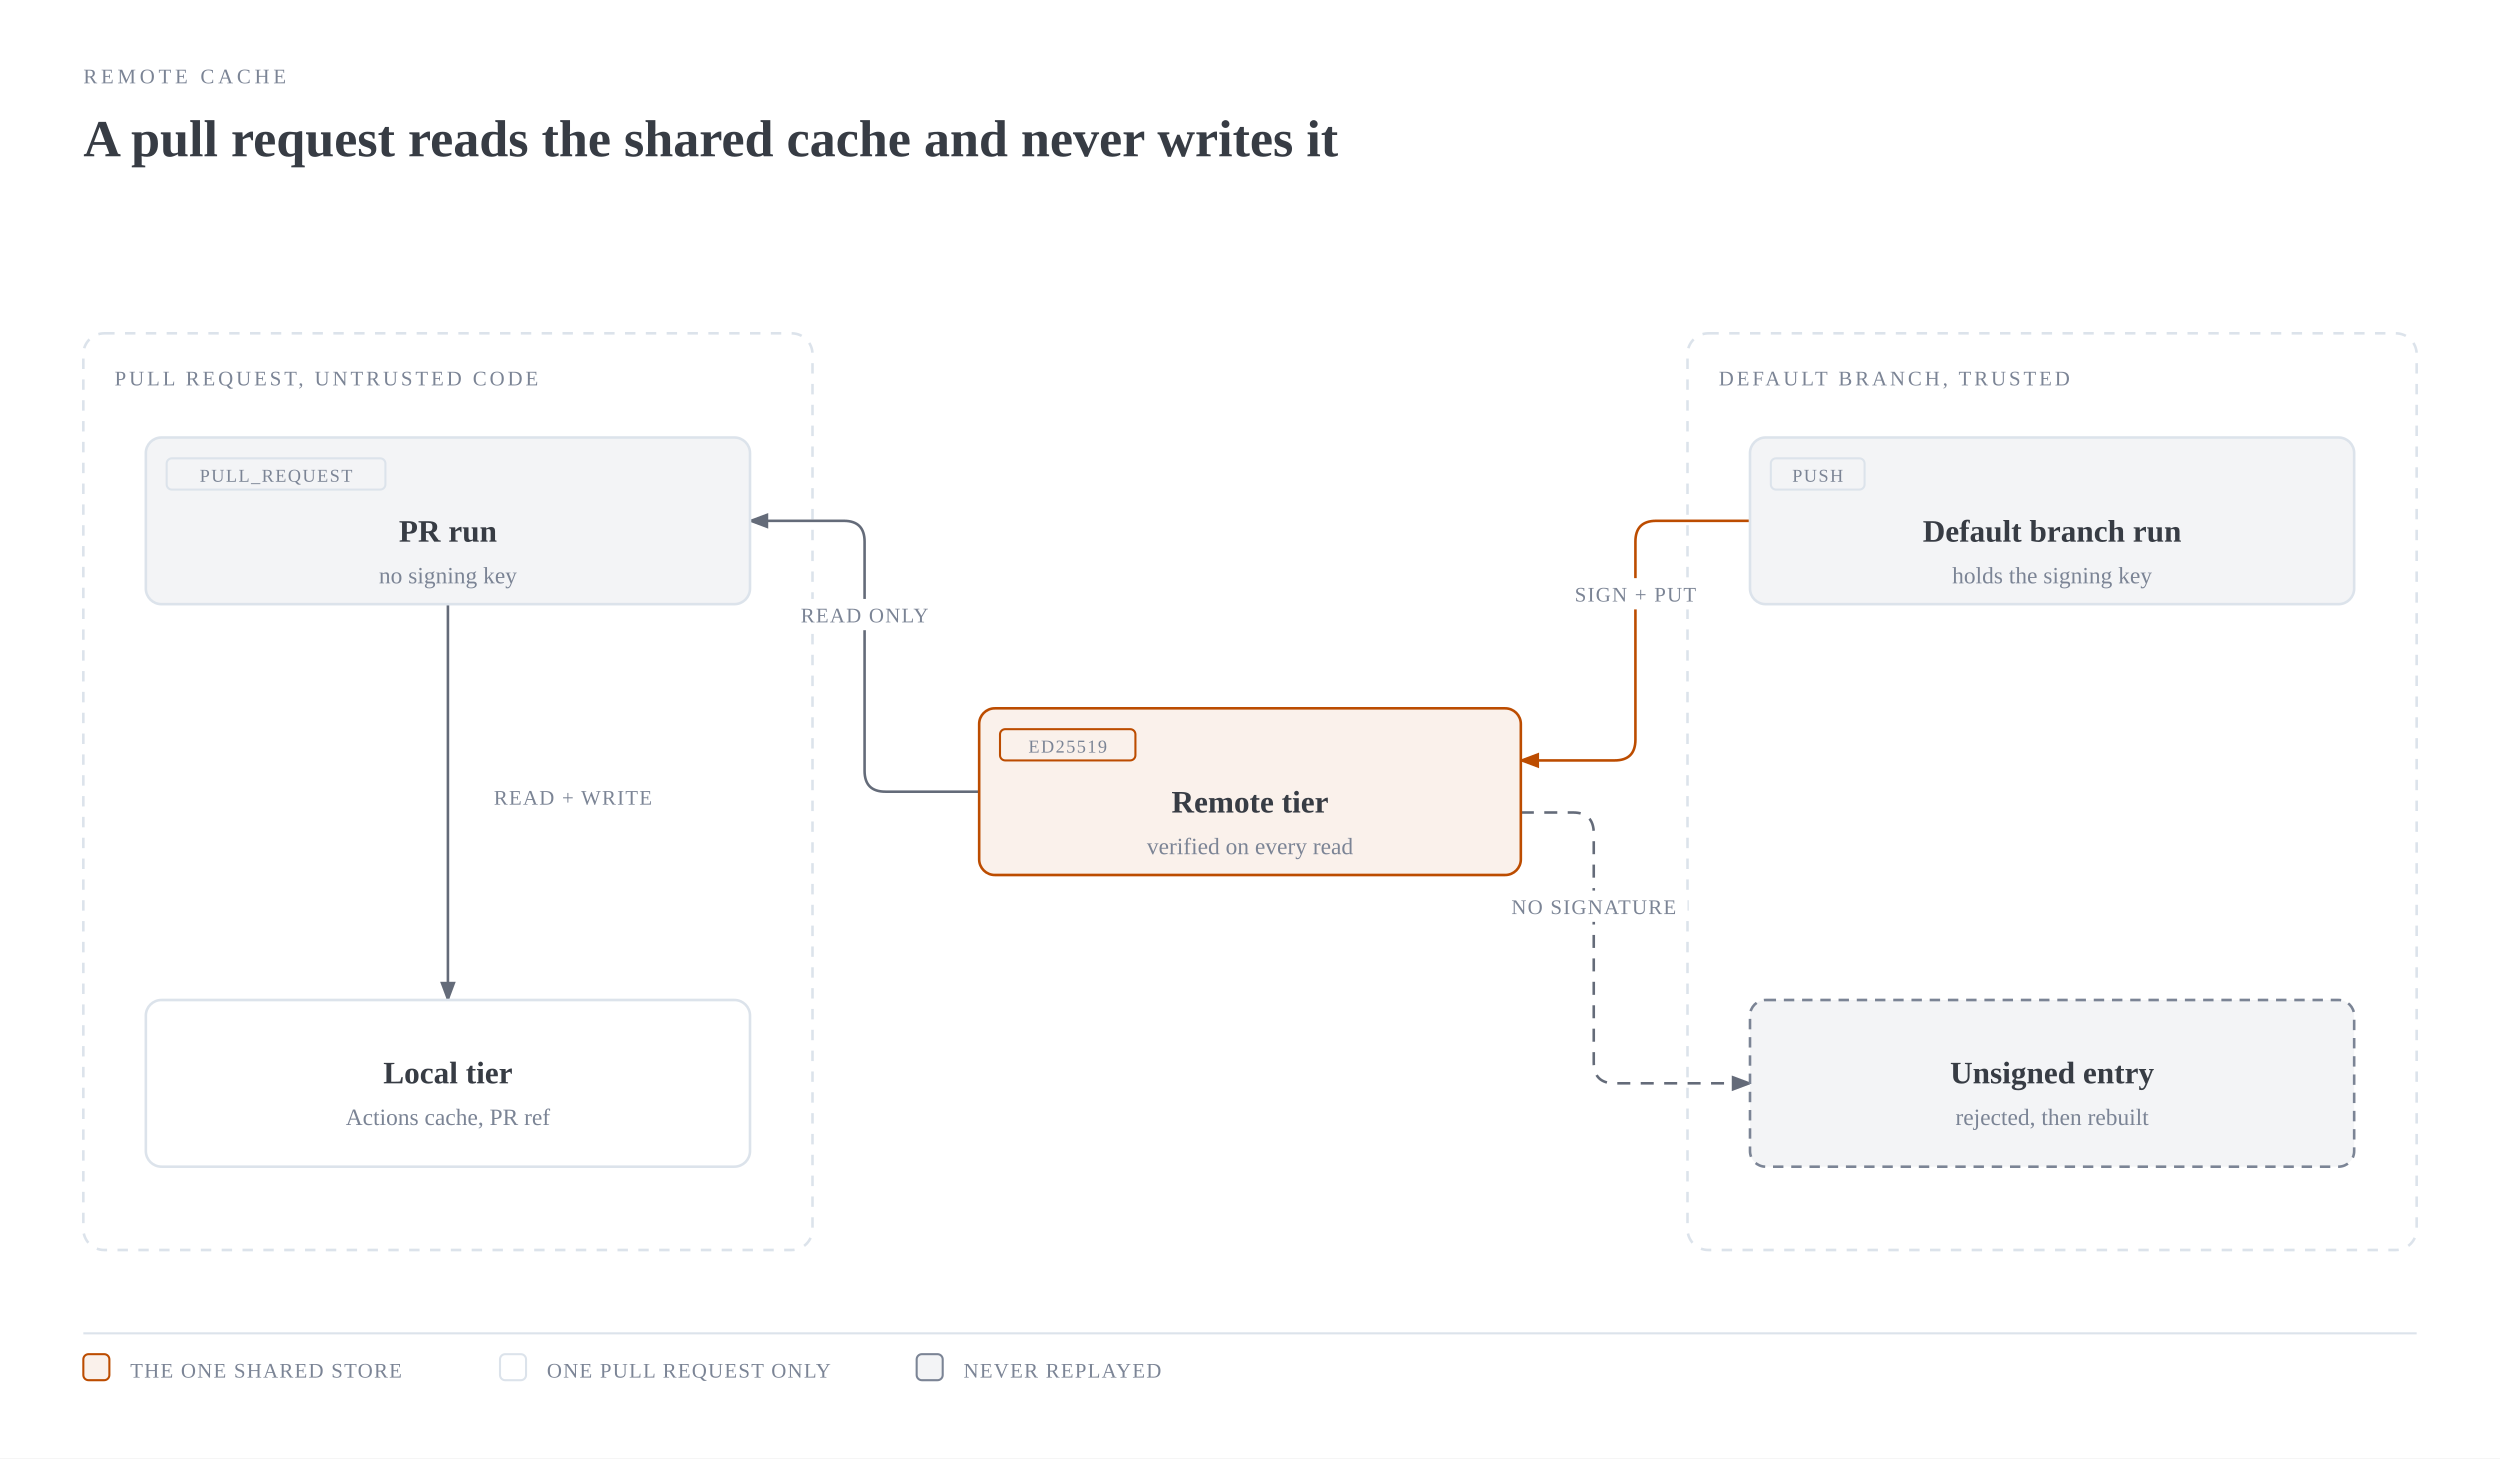
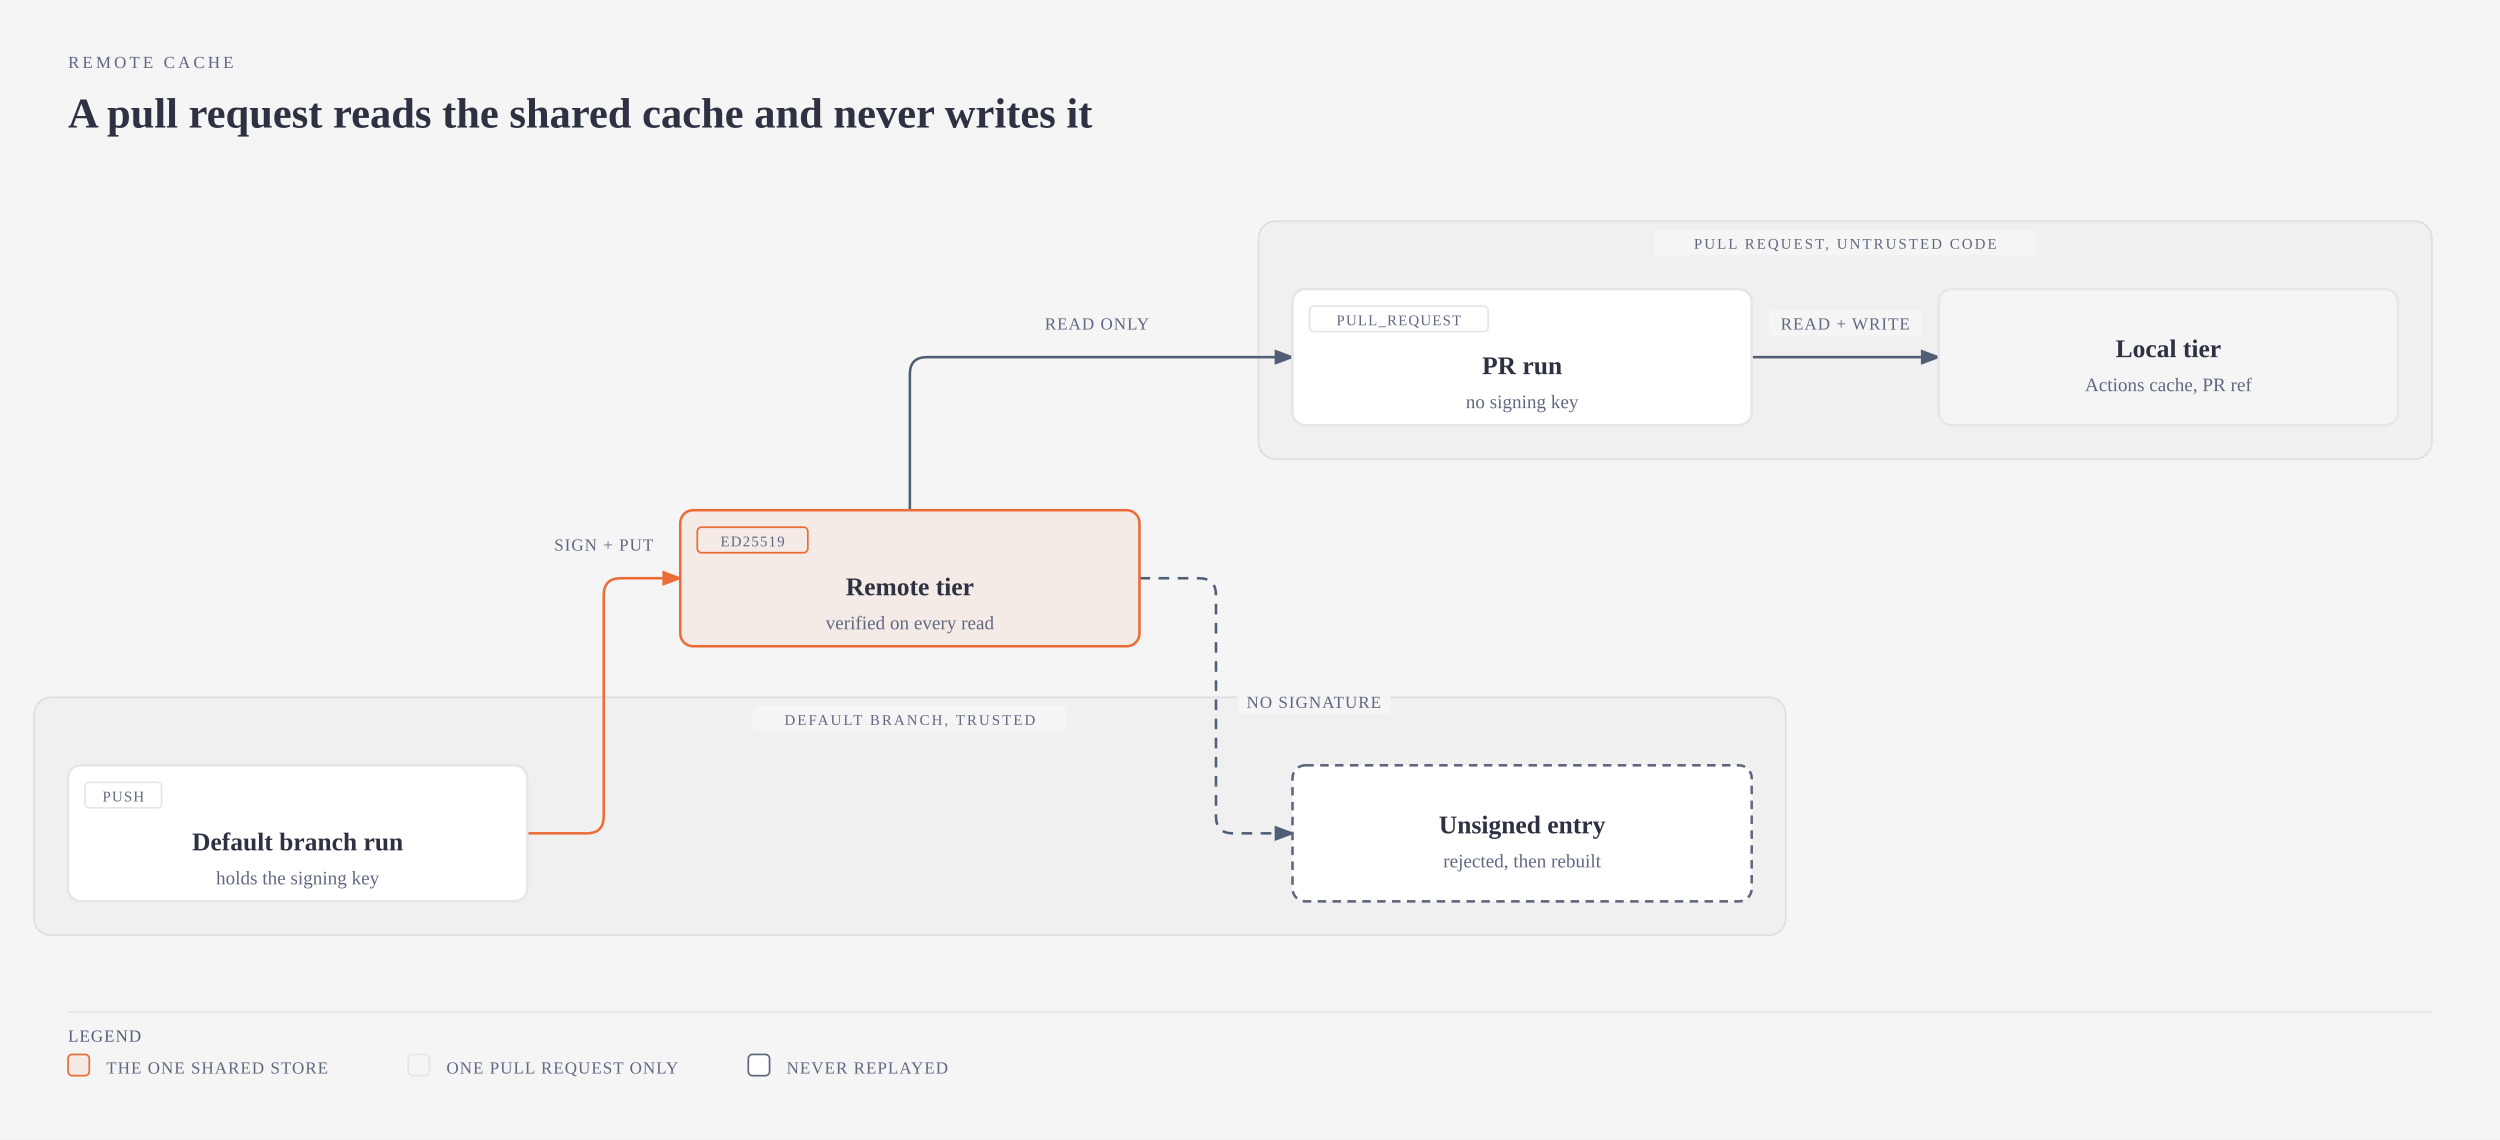
- <svg xmlns="http://www.w3.org/2000/svg" viewBox="0 0 960 560" width="960" height="560" role="img" aria-labelledby="cache-trust-title cache-trust-desc" class="magus-diagram">
+ <svg xmlns="http://www.w3.org/2000/svg" viewBox="0 0 1176 536" width="1176" height="536" role="img" aria-labelledby="cache-trust-title cache-trust-desc" class="magus-diagram">
  <defs>
    <marker id="cache-trust-arrow-default" markerWidth="8" markerHeight="6" refX="7" refY="3" orient="auto">
-       <polygon points="0 0, 8 3, 0 6" fill="#646b79" />
+       <polygon points="0 0, 8 3, 0 6" fill="#4f5d75" />
    </marker>
    <marker id="cache-trust-arrow-accent" markerWidth="8" markerHeight="6" refX="7" refY="3" orient="auto">
-       <polygon points="0 0, 8 3, 0 6" fill="#bc4c00" />
+       <polygon points="0 0, 8 3, 0 6" fill="#eb6c36" />
    </marker>
    <marker id="cache-trust-arrow-link" markerWidth="8" markerHeight="6" refX="7" refY="3" orient="auto">
      <polygon points="0 0, 8 3, 0 6" fill="#2e5aa8" />
    </marker>
  </defs>
-   <rect width="100%" height="100%" fill="#ffffff" />
-   <text x="32" y="32" fill="#7b8495" font-size="8" font-family="var(--pico-font-family-monospace, monospace)" style="font-variant-ligatures:none" letter-spacing="0.18em">REMOTE CACHE</text>
-   <text x="32" y="60" fill="#373c44" font-size="20" font-weight="600" font-family="var(--pico-font-family, sans-serif)">A pull request reads the shared cache and never writes it</text>
+   <rect width="100%" height="100%" fill="#f5f5f5" />
+   <text x="32" y="32" fill="#5f6780" font-size="8" font-family="var(--pico-font-family-monospace, monospace)" style="font-variant-ligatures:none" letter-spacing="0.18em">REMOTE CACHE</text>
+   <text x="32" y="60" fill="#2d3142" font-size="20" font-weight="600" font-family="var(--pico-font-family, sans-serif)">A pull request reads the shared cache and never writes it</text>
  <g transform="translate(0,40)">
-     <rect x="32" y="88" width="280" height="352" rx="8" fill="none" stroke="#dce3eb" stroke-width="1" stroke-dasharray="4,4" />
-     <text x="44" y="108" fill="#7b8495" font-size="8" font-family="var(--pico-font-family-monospace, monospace)" style="font-variant-ligatures:none" letter-spacing="0.14em">PULL REQUEST, UNTRUSTED CODE</text>
-     <rect x="648" y="88" width="280" height="352" rx="8" fill="none" stroke="#dce3eb" stroke-width="1" stroke-dasharray="4,4" />
-     <text x="660" y="108" fill="#7b8495" font-size="8" font-family="var(--pico-font-family-monospace, monospace)" style="font-variant-ligatures:none" letter-spacing="0.14em">DEFAULT BRANCH, TRUSTED</text>
-     <path d="M 172 192 L 172 344" fill="none" stroke="#646b79" stroke-width="1" marker-end="url(#cache-trust-arrow-default)" />
-     <path d="M 376 264 L 340 264 Q 332 264 332 256 L 332 168 Q 332 160 324 160 L 288 160" fill="none" stroke="#646b79" stroke-width="1" marker-end="url(#cache-trust-arrow-default)" />
-     <path d="M 672 160 L 636 160 Q 628 160 628 168 L 628 244 Q 628 252 620 252 L 584 252" fill="none" stroke="#bc4c00" stroke-width="1" marker-end="url(#cache-trust-arrow-accent)" />
-     <path d="M 584 272 L 604 272 Q 612 272 612 280 L 612 368 Q 612 376 620 376 L 672 376" fill="none" stroke="#646b79" stroke-width="1" stroke-dasharray="5,4" marker-end="url(#cache-trust-arrow-default)" />
-     <rect x="184" y="260" width="72" height="12" rx="2" fill="#ffffff" />
-     <text x="220" y="269" fill="#7b8495" font-size="8" font-family="var(--pico-font-family-monospace, monospace)" style="font-variant-ligatures:none" text-anchor="middle" letter-spacing="0.06em">READ + WRITE</text>
-     <rect x="304" y="190" width="56" height="12" rx="2" fill="#ffffff" />
-     <text x="332" y="199" fill="#7b8495" font-size="8" font-family="var(--pico-font-family-monospace, monospace)" style="font-variant-ligatures:none" text-anchor="middle" letter-spacing="0.06em">READ ONLY</text>
-     <rect x="598" y="182" width="60" height="12" rx="2" fill="#ffffff" />
-     <text x="628" y="191" fill="#7b8495" font-size="8" font-family="var(--pico-font-family-monospace, monospace)" style="font-variant-ligatures:none" text-anchor="middle" letter-spacing="0.06em">SIGN + PUT</text>
-     <rect x="576" y="302" width="72" height="12" rx="2" fill="#ffffff" />
-     <text x="612" y="311" fill="#7b8495" font-size="8" font-family="var(--pico-font-family-monospace, monospace)" style="font-variant-ligatures:none" text-anchor="middle" letter-spacing="0.06em">NO SIGNATURE</text>
-     <rect x="56" y="128" width="232" height="64" rx="6" fill="#ffffff" />
-     <rect x="56" y="128" width="232" height="64" rx="6" fill="#f3f4f6" stroke="#dce3eb" stroke-width="1" />
-     <rect x="64" y="136" width="84" height="12" rx="2" fill="none" stroke="#dce3eb" stroke-width="0.8" />
-     <text x="106" y="145" fill="#7b8495" font-size="7" font-family="var(--pico-font-family-monospace, monospace)" style="font-variant-ligatures:none" text-anchor="middle" letter-spacing="0.08em">PULL_REQUEST</text>
-     <text x="172" y="168" fill="#373c44" font-size="12" font-weight="600" font-family="var(--pico-font-family, sans-serif)" text-anchor="middle">PR run</text>
-     <text x="172" y="184" fill="#7b8495" font-size="9" font-family="var(--pico-font-family-monospace, monospace)" style="font-variant-ligatures:none" text-anchor="middle">no signing key</text>
-     <rect x="56" y="344" width="232" height="64" rx="6" fill="#ffffff" />
-     <rect x="56" y="344" width="232" height="64" rx="6" fill="#ffffff" stroke="#dce3eb" stroke-width="1" />
-     <text x="172" y="376" fill="#373c44" font-size="12" font-weight="600" font-family="var(--pico-font-family, sans-serif)" text-anchor="middle">Local tier</text>
-     <text x="172" y="392" fill="#7b8495" font-size="9" font-family="var(--pico-font-family-monospace, monospace)" style="font-variant-ligatures:none" text-anchor="middle">Actions cache, PR ref</text>
-     <rect x="376" y="232" width="208" height="64" rx="6" fill="#ffffff" />
-     <rect x="376" y="232" width="208" height="64" rx="6" fill="rgba(188,76,0,0.08)" stroke="#bc4c00" stroke-width="1" />
-     <rect x="384" y="240" width="52" height="12" rx="2" fill="none" stroke="#bc4c00" stroke-width="0.8" />
-     <text x="410" y="249" fill="#7b8495" font-size="7" font-family="var(--pico-font-family-monospace, monospace)" style="font-variant-ligatures:none" text-anchor="middle" letter-spacing="0.08em">ED25519</text>
-     <text x="480" y="272" fill="#373c44" font-size="12" font-weight="600" font-family="var(--pico-font-family, sans-serif)" text-anchor="middle">Remote tier</text>
-     <text x="480" y="288" fill="#7b8495" font-size="9" font-family="var(--pico-font-family-monospace, monospace)" style="font-variant-ligatures:none" text-anchor="middle">verified on every read</text>
-     <rect x="672" y="128" width="232" height="64" rx="6" fill="#ffffff" />
-     <rect x="672" y="128" width="232" height="64" rx="6" fill="#f3f4f6" stroke="#dce3eb" stroke-width="1" />
-     <rect x="680" y="136" width="36" height="12" rx="2" fill="none" stroke="#dce3eb" stroke-width="0.8" />
-     <text x="698" y="145" fill="#7b8495" font-size="7" font-family="var(--pico-font-family-monospace, monospace)" style="font-variant-ligatures:none" text-anchor="middle" letter-spacing="0.08em">PUSH</text>
-     <text x="788" y="168" fill="#373c44" font-size="12" font-weight="600" font-family="var(--pico-font-family, sans-serif)" text-anchor="middle">Default branch run</text>
-     <text x="788" y="184" fill="#7b8495" font-size="9" font-family="var(--pico-font-family-monospace, monospace)" style="font-variant-ligatures:none" text-anchor="middle">holds the signing key</text>
-     <rect x="672" y="344" width="232" height="64" rx="6" fill="#ffffff" />
-     <rect x="672" y="344" width="232" height="64" rx="6" fill="#f3f4f6" stroke="#7b8495" stroke-width="1" stroke-dasharray="4,3" />
-     <text x="788" y="376" fill="#373c44" font-size="12" font-weight="600" font-family="var(--pico-font-family, sans-serif)" text-anchor="middle">Unsigned entry</text>
-     <text x="788" y="392" fill="#7b8495" font-size="9" font-family="var(--pico-font-family-monospace, monospace)" style="font-variant-ligatures:none" text-anchor="middle">rejected, then rebuilt</text>
-     <line x1="32" y1="472" x2="928" y2="472" stroke="#dce3eb" stroke-width="0.8" />
-     <rect x="32" y="480" width="10" height="10" rx="2" fill="rgba(188,76,0,0.08)" stroke="#bc4c00" stroke-width="0.8" />
-     <text x="50" y="489" fill="#7b8495" font-size="8" font-family="var(--pico-font-family-monospace, monospace)" style="font-variant-ligatures:none" letter-spacing="0.06em">THE ONE SHARED STORE</text>
-     <rect x="192" y="480" width="10" height="10" rx="2" fill="#ffffff" stroke="#dce3eb" stroke-width="0.8" />
-     <text x="210" y="489" fill="#7b8495" font-size="8" font-family="var(--pico-font-family-monospace, monospace)" style="font-variant-ligatures:none" letter-spacing="0.06em">ONE PULL REQUEST ONLY</text>
-     <rect x="352" y="480" width="10" height="10" rx="2" fill="#f3f4f6" stroke="#7b8495" stroke-width="0.8" />
-     <text x="370" y="489" fill="#7b8495" font-size="8" font-family="var(--pico-font-family-monospace, monospace)" style="font-variant-ligatures:none" letter-spacing="0.06em">NEVER REPLAYED</text>
+     <rect x="592" y="64" width="552" height="112" rx="8" fill="#2d3142" fill-opacity="0.02" stroke="#2d3142" stroke-opacity="0.1" stroke-width="0.8" />
+     <rect x="778" y="68" width="180" height="12" rx="2" fill="#f5f5f5" />
+     <text x="868" y="77" fill="#5f6780" font-size="7" font-family="var(--pico-font-family-monospace, monospace)" style="font-variant-ligatures:none" text-anchor="middle" letter-spacing="0.14em">PULL REQUEST, UNTRUSTED CODE</text>
+     <rect x="16" y="288" width="824" height="112" rx="8" fill="#2d3142" fill-opacity="0.02" stroke="#2d3142" stroke-opacity="0.1" stroke-width="0.8" />
+     <rect x="354" y="292" width="148" height="12" rx="2" fill="#f5f5f5" />
+     <text x="428" y="301" fill="#5f6780" font-size="7" font-family="var(--pico-font-family-monospace, monospace)" style="font-variant-ligatures:none" text-anchor="middle" letter-spacing="0.14em">DEFAULT BRANCH, TRUSTED</text>
+     <path data-edge="external:PR run-&gt;external:Local tier" id="cache-trust-edge-external_3aPR_20run-external_3aLocal_20tier" d="M 824 128 L 912 128" fill="none" stroke="#4f5d75" stroke-width="1.2" marker-end="url(#cache-trust-arrow-default)" />
+     <path data-edge="internal/cache-&gt;external:PR run" id="cache-trust-edge-internal_2fcache-external_3aPR_20run" d="M 428 200 L 428 136 Q 428 128 436 128 L 608 128" fill="none" stroke="#4f5d75" stroke-width="1.2" marker-end="url(#cache-trust-arrow-default)" />
+     <path data-edge="internal/cache-&gt;external:Unsigned entry" id="cache-trust-edge-internal_2fcache-external_3aUnsigned_20entry" d="M 536 232 L 564 232 Q 572 232 572 240 L 572 344 Q 572 352 580 352 L 608 352" fill="none" stroke="#4f5d75" stroke-width="1.2" stroke-dasharray="5,4" marker-end="url(#cache-trust-arrow-default)" />
+     <path data-edge="external:Default branch run-&gt;internal/cache" id="cache-trust-edge-external_3aDefault_20branch_20run-internal_2fcache" d="M 248 352 L 276 352 Q 284 352 284 344 L 284 240 Q 284 232 292 232 L 320 232" fill="none" stroke="#eb6c36" stroke-width="1.2" marker-end="url(#cache-trust-arrow-accent)" />
+     <rect x="832" y="106" width="72" height="12" rx="2" fill="#f5f5f5" />
+     <text x="868" y="115" fill="#5f6780" font-size="8" font-family="var(--pico-font-family-monospace, monospace)" style="font-variant-ligatures:none" text-anchor="middle" letter-spacing="0.06em">READ + WRITE</text>
+     <rect x="488" y="106" width="56" height="12" rx="2" fill="#f5f5f5" />
+     <text x="516" y="115" fill="#5f6780" font-size="8" font-family="var(--pico-font-family-monospace, monospace)" style="font-variant-ligatures:none" text-anchor="middle" letter-spacing="0.06em">READ ONLY</text>
+     <rect x="582" y="284" width="72" height="12" rx="2" fill="#f5f5f5" />
+     <text x="618" y="293" fill="#5f6780" font-size="8" font-family="var(--pico-font-family-monospace, monospace)" style="font-variant-ligatures:none" text-anchor="middle" letter-spacing="0.06em">NO SIGNATURE</text>
+     <rect x="254" y="210" width="60" height="12" rx="2" fill="#f5f5f5" />
+     <text x="284" y="219" fill="#5f6780" font-size="8" font-family="var(--pico-font-family-monospace, monospace)" style="font-variant-ligatures:none" text-anchor="middle" letter-spacing="0.06em">SIGN + PUT</text>
+     <g data-node="external:PR run">
+       <rect x="608" y="96" width="216" height="64" rx="6" fill="#f5f5f5" />
+       <rect x="608" y="96" width="216" height="64" rx="6" fill="#ffffff" stroke="#e6e6e8" stroke-width="1.2" />
+       <rect x="616" y="104" width="84" height="12" rx="2" fill="none" stroke="#e6e6e8" stroke-width="0.8" />
+       <text x="658" y="113" fill="#5f6780" font-size="7" font-family="var(--pico-font-family-monospace, monospace)" style="font-variant-ligatures:none" text-anchor="middle" letter-spacing="0.08em">PULL_REQUEST</text>
+       <text x="716" y="136" fill="#2d3142" font-size="12" font-weight="600" font-family="var(--pico-font-family, sans-serif)" text-anchor="middle">PR run</text>
+       <text x="716" y="152" fill="#5f6780" font-size="9" font-family="var(--pico-font-family-monospace, monospace)" style="font-variant-ligatures:none" text-anchor="middle">no signing key</text>
+     </g>
+     <g data-node="external:Local tier">
+       <rect x="912" y="96" width="216" height="64" rx="6" fill="#f5f5f5" />
+       <rect x="912" y="96" width="216" height="64" rx="6" fill="#f5f5f5" stroke="#e6e6e8" stroke-width="1.2" />
+       <text x="1020" y="128" fill="#2d3142" font-size="12" font-weight="600" font-family="var(--pico-font-family, sans-serif)" text-anchor="middle">Local tier</text>
+       <text x="1020" y="144" fill="#5f6780" font-size="9" font-family="var(--pico-font-family-monospace, monospace)" style="font-variant-ligatures:none" text-anchor="middle">Actions cache, PR ref</text>
+     </g>
+     <g data-node="internal/cache" data-anchor="internal/cache">
+       <rect x="320" y="200" width="216" height="64" rx="6" fill="#f5f5f5" />
+       <rect x="320" y="200" width="216" height="64" rx="6" fill="#f4eae6" stroke="#eb6c36" stroke-width="1.2" />
+       <rect x="328" y="208" width="52" height="12" rx="2" fill="none" stroke="#eb6c36" stroke-width="0.8" />
+       <text x="354" y="217" fill="#5f6780" font-size="7" font-family="var(--pico-font-family-monospace, monospace)" style="font-variant-ligatures:none" text-anchor="middle" letter-spacing="0.08em">ED25519</text>
+       <text x="428" y="240" fill="#2d3142" font-size="12" font-weight="600" font-family="var(--pico-font-family, sans-serif)" text-anchor="middle">Remote tier</text>
+       <text x="428" y="256" fill="#5f6780" font-size="9" font-family="var(--pico-font-family-monospace, monospace)" style="font-variant-ligatures:none" text-anchor="middle">verified on every read</text>
+     </g>
+     <g data-node="external:Default branch run">
+       <rect x="32" y="320" width="216" height="64" rx="6" fill="#f5f5f5" />
+       <rect x="32" y="320" width="216" height="64" rx="6" fill="#ffffff" stroke="#e6e6e8" stroke-width="1.2" />
+       <rect x="40" y="328" width="36" height="12" rx="2" fill="none" stroke="#e6e6e8" stroke-width="0.8" />
+       <text x="58" y="337" fill="#5f6780" font-size="7" font-family="var(--pico-font-family-monospace, monospace)" style="font-variant-ligatures:none" text-anchor="middle" letter-spacing="0.08em">PUSH</text>
+       <text x="140" y="360" fill="#2d3142" font-size="12" font-weight="600" font-family="var(--pico-font-family, sans-serif)" text-anchor="middle">Default branch run</text>
+       <text x="140" y="376" fill="#5f6780" font-size="9" font-family="var(--pico-font-family-monospace, monospace)" style="font-variant-ligatures:none" text-anchor="middle">holds the signing key</text>
+     </g>
+     <g data-node="external:Unsigned entry">
+       <rect x="608" y="320" width="216" height="64" rx="6" fill="#f5f5f5" />
+       <rect x="608" y="320" width="216" height="64" rx="6" fill="#ffffff" stroke="#5f6780" stroke-width="1.2" stroke-dasharray="4,3" />
+       <text x="716" y="352" fill="#2d3142" font-size="12" font-weight="600" font-family="var(--pico-font-family, sans-serif)" text-anchor="middle">Unsigned entry</text>
+       <text x="716" y="368" fill="#5f6780" font-size="9" font-family="var(--pico-font-family-monospace, monospace)" style="font-variant-ligatures:none" text-anchor="middle">rejected, then rebuilt</text>
+     </g>
+     <line x1="32" y1="436" x2="1144" y2="436" stroke="#e6e6e8" stroke-width="0.8" />
+     <text x="32" y="450" fill="#4f5d75" font-size="8" font-family="var(--pico-font-family-monospace, monospace)" style="font-variant-ligatures:none" letter-spacing="0.06em">LEGEND</text>
+     <rect x="32" y="456" width="10" height="10" rx="2" fill="#f4eae6" stroke="#eb6c36" stroke-width="0.8" />
+     <text x="50" y="465" fill="#5f6780" font-size="8" font-family="var(--pico-font-family-monospace, monospace)" style="font-variant-ligatures:none" letter-spacing="0.06em">THE ONE SHARED STORE</text>
+     <rect x="192" y="456" width="10" height="10" rx="2" fill="#f5f5f5" stroke="#e6e6e8" stroke-width="0.8" />
+     <text x="210" y="465" fill="#5f6780" font-size="8" font-family="var(--pico-font-family-monospace, monospace)" style="font-variant-ligatures:none" letter-spacing="0.06em">ONE PULL REQUEST ONLY</text>
+     <rect x="352" y="456" width="10" height="10" rx="2" fill="#ffffff" stroke="#5f6780" stroke-width="0.8" />
+     <text x="370" y="465" fill="#5f6780" font-size="8" font-family="var(--pico-font-family-monospace, monospace)" style="font-variant-ligatures:none" letter-spacing="0.06em">NEVER REPLAYED</text>
  </g>
</svg>
